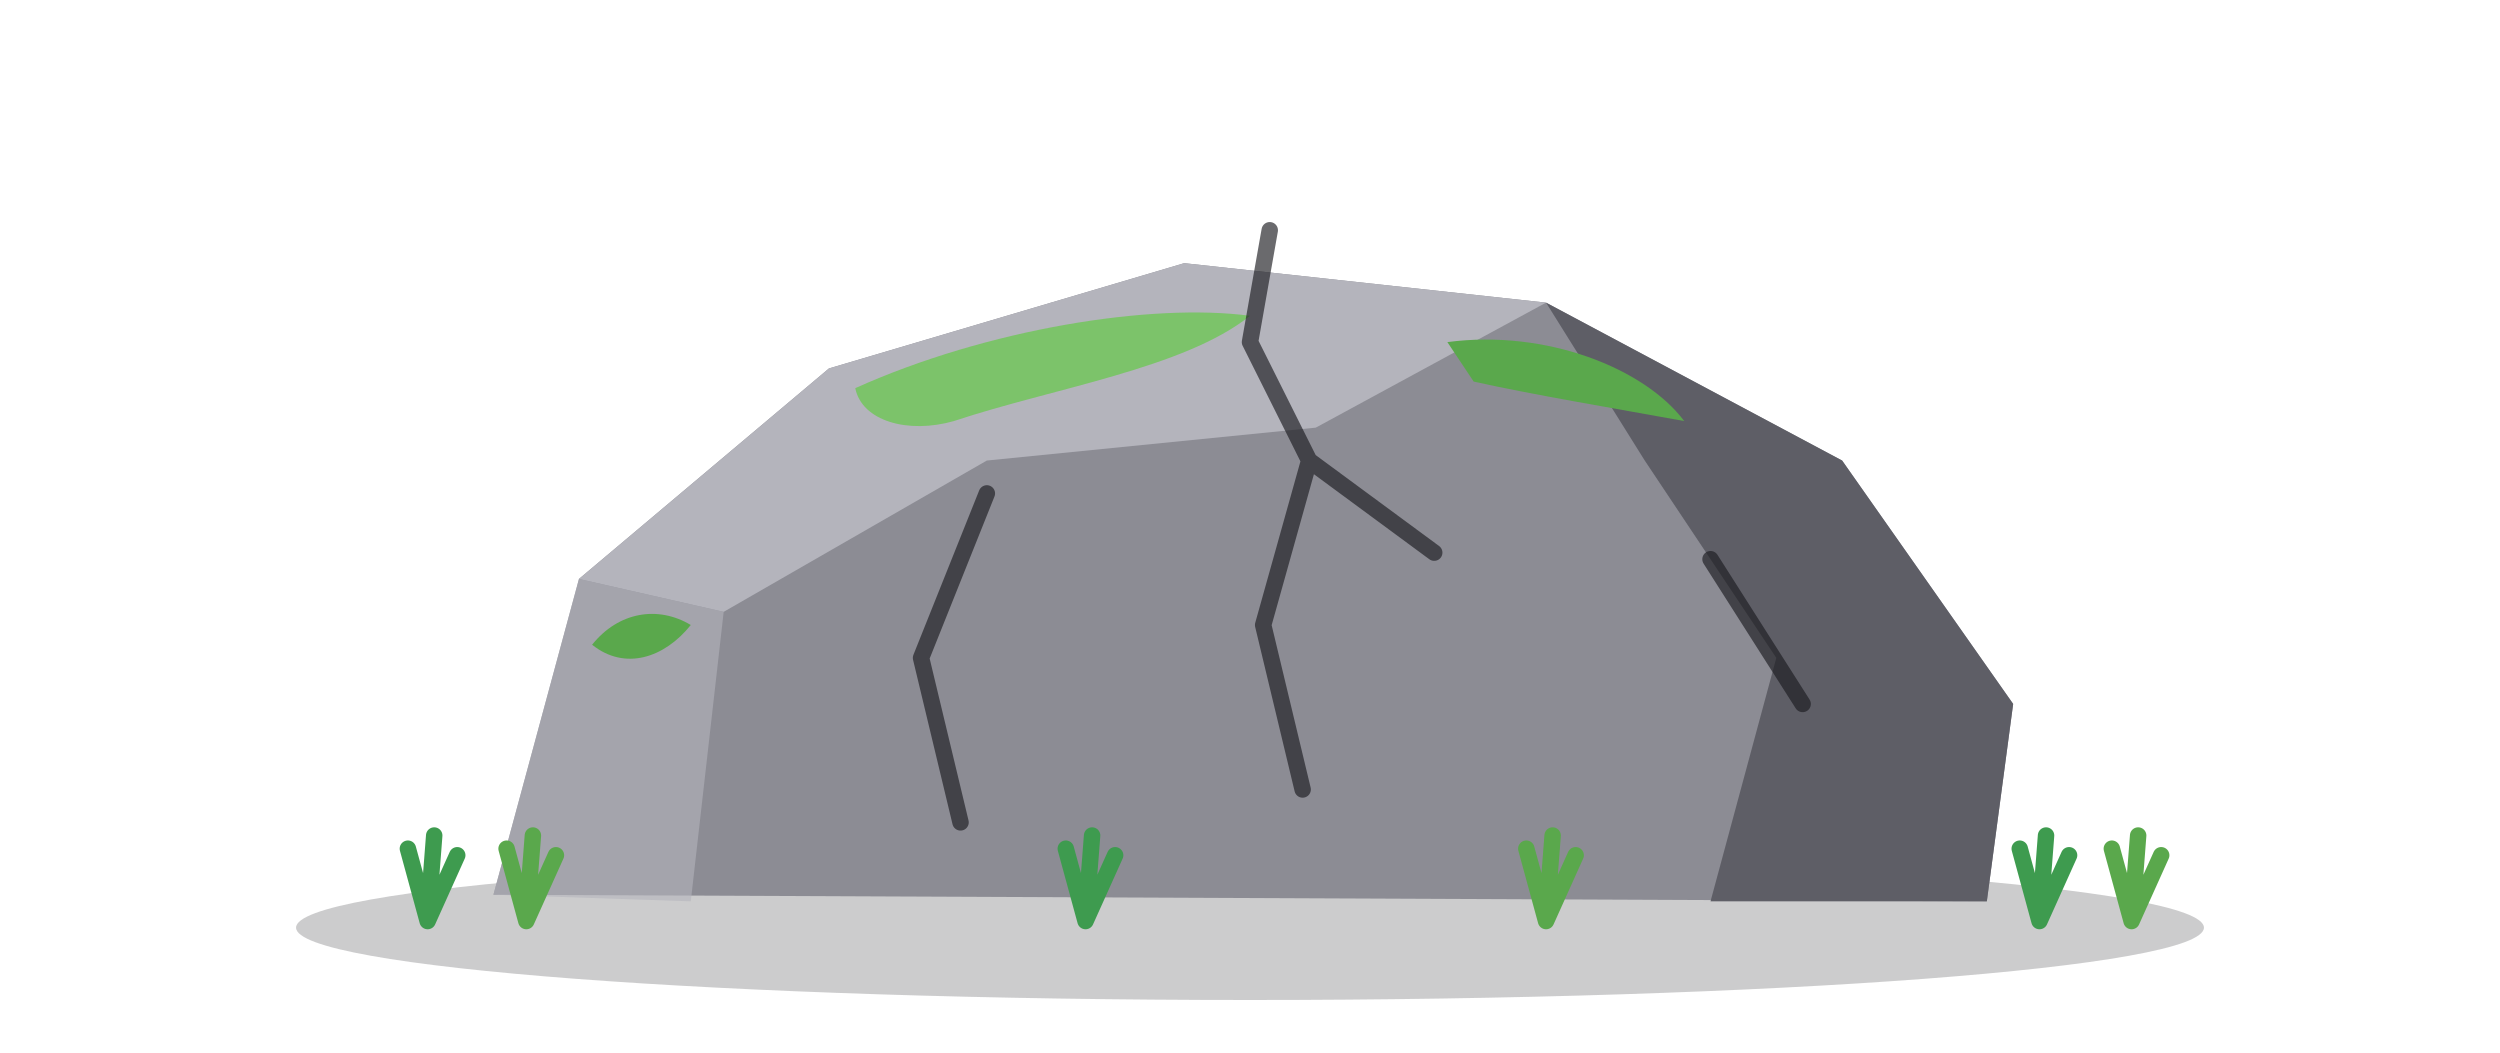
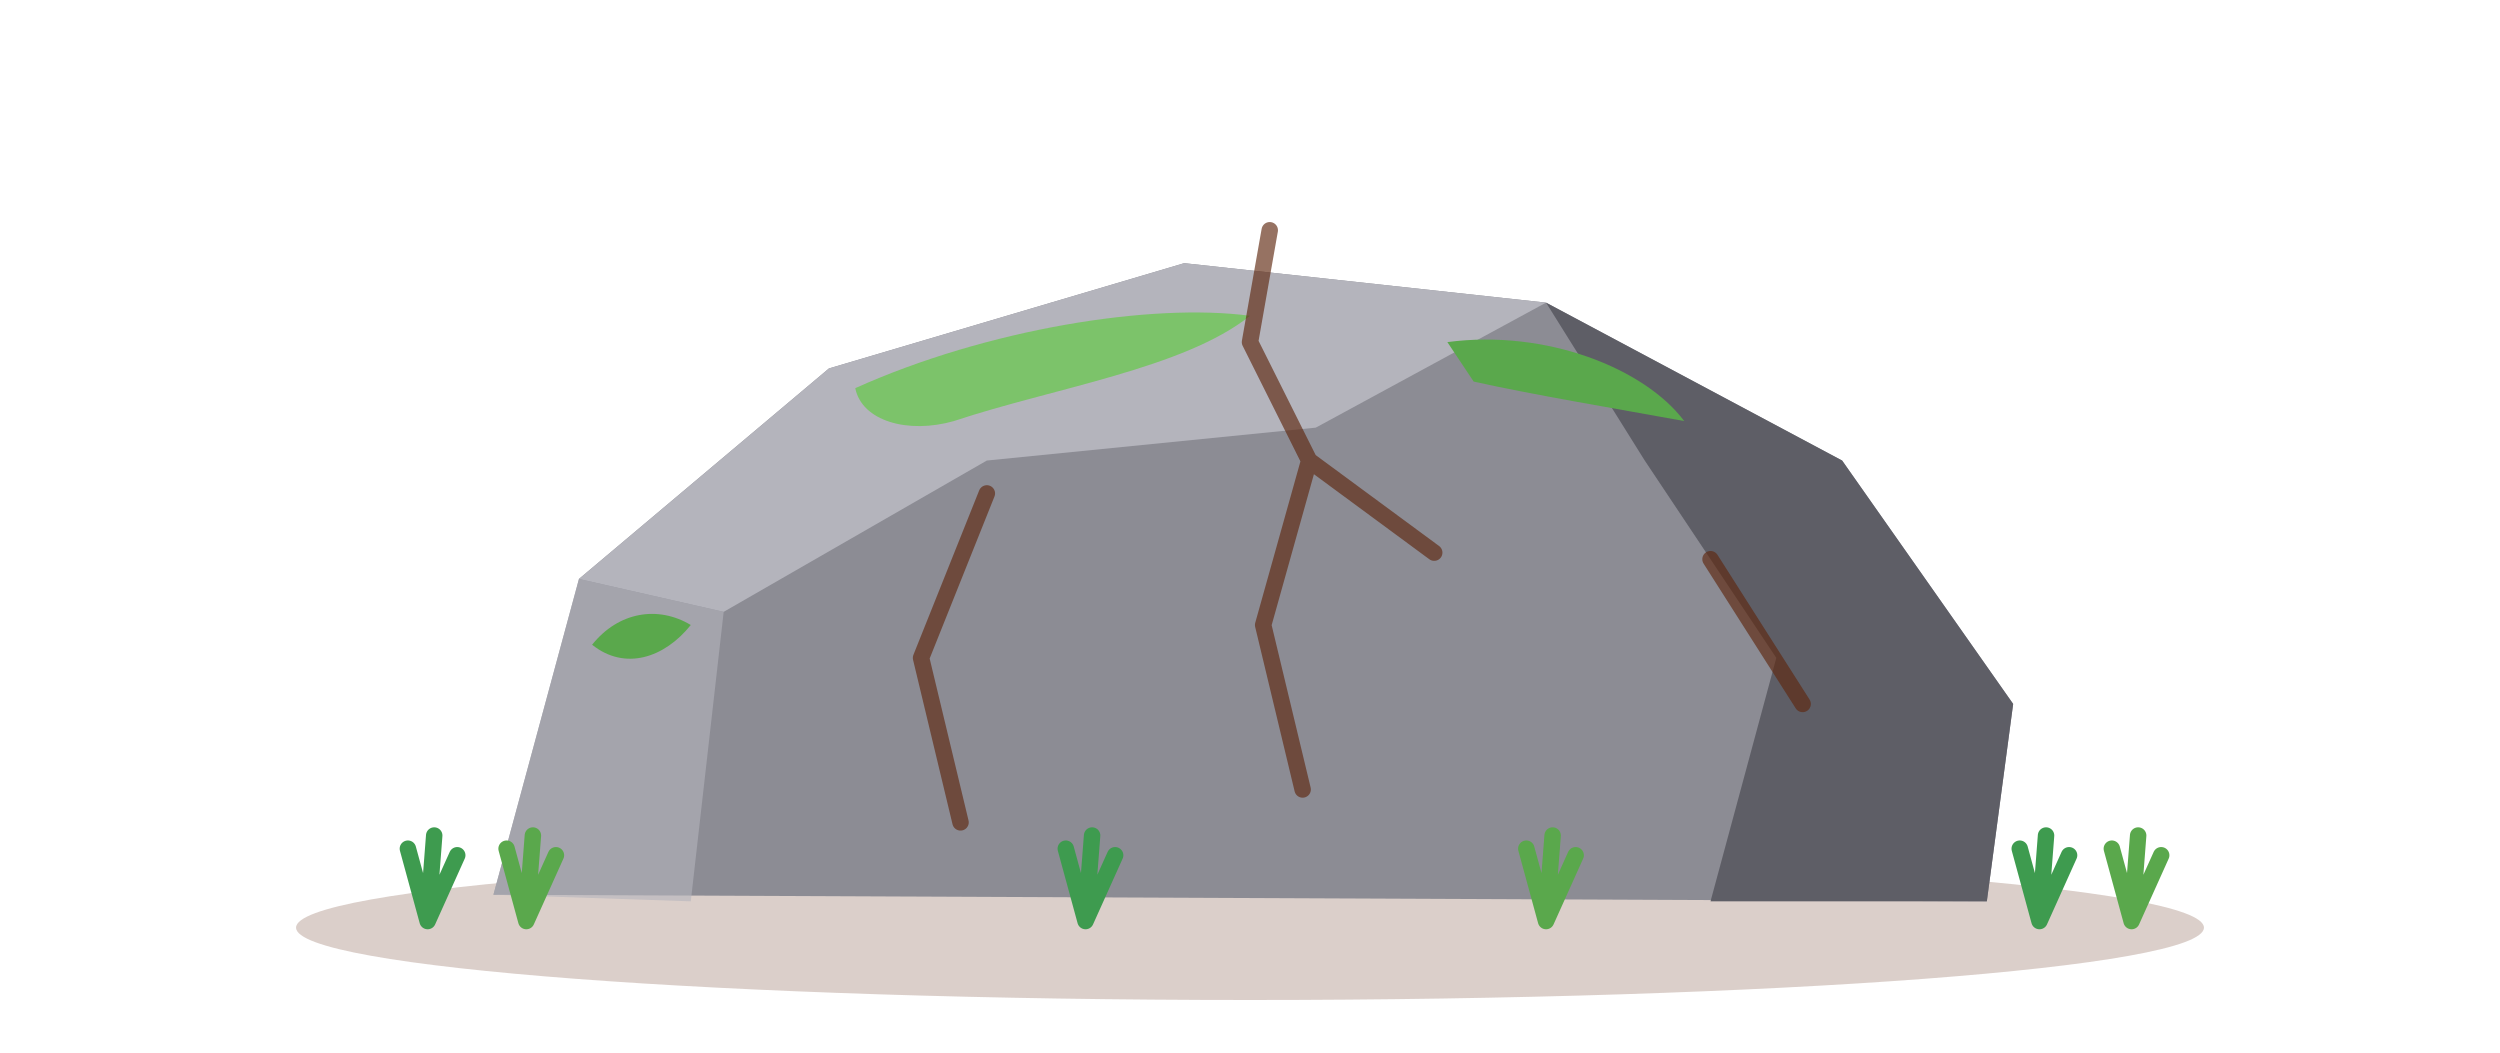
<svg xmlns="http://www.w3.org/2000/svg" viewBox="0 0 760 320">
-   <ellipse cx="380" cy="282" rx="290" ry="22" fill="#1B1B1F" fill-opacity="0.22" />
+   <ellipse cx="380" cy="282" rx="290" ry="22" fill="#5E270E" fill-opacity="0.22" />
  <g id="rock">
    <path d="M150 272 L176 176 L252 112 L360 80 L470 92 L560 140 L612 214 L604 274 Z" fill="#8C8C94" />
    <path d="M176 176 L252 112 L360 80 L470 92 L400 130 L300 140 L220 186Z" fill="#B4B4BC" />
    <path d="M470 92 L560 140 L612 214 L604 274 L520 274 L540 200 L500 140Z" fill="#5E5E66" />
    <path d="M150 272 L176 176 L220 186 L210 274Z" fill="#B4B4BC" fill-opacity="0.6" />
    <path d="M260 118 C300 100 350 92 380 96 C360 112 320 118 290 128 C276 132 262 128 260 118Z" fill="#7CC36A" />
    <path d="M440 104 C470 100 500 112 512 128 C490 124 466 120 448 116Z" fill="#5AA84C" />
    <path d="M180 196 C188 186 200 184 210 190 C202 200 190 204 180 196Z" fill="#5AA84C" />
  </g>
  <g id="cracks">
-     <path d="M386 70 L380 104 L398 140 L384 190 L396 240 M398 140 L436 168 M300 150 L280 200 L292 250 M520 170 L548 214" stroke="#1B1B1F" stroke-opacity="0.65" stroke-width="5" fill="none" stroke-linecap="round" stroke-linejoin="round" />
+     <path d="M386 70 L380 104 L398 140 L384 190 L396 240 M398 140 L436 168 M300 150 L280 200 L292 250 M520 170 L548 214" stroke="#5E270E" stroke-opacity="0.65" stroke-width="5" fill="none" stroke-linecap="round" stroke-linejoin="round" />
  </g>
  <g id="grass">
    <path d="M130 280 l-6 -22 M130 280 l2 -26 M130 280 l9 -20" stroke="#3E9B4F" stroke-width="5" stroke-linecap="round" fill="none" />
    <path d="M160 280 l-6 -22 M160 280 l2 -26 M160 280 l9 -20" stroke="#5AA84C" stroke-width="5" stroke-linecap="round" fill="none" />
    <path d="M330 280 l-6 -22 M330 280 l2 -26 M330 280 l9 -20" stroke="#3E9B4F" stroke-width="5" stroke-linecap="round" fill="none" />
    <path d="M470 280 l-6 -22 M470 280 l2 -26 M470 280 l9 -20" stroke="#5AA84C" stroke-width="5" stroke-linecap="round" fill="none" />
    <path d="M620 280 l-6 -22 M620 280 l2 -26 M620 280 l9 -20" stroke="#3E9B4F" stroke-width="5" stroke-linecap="round" fill="none" />
    <path d="M648 280 l-6 -22 M648 280 l2 -26 M648 280 l9 -20" stroke="#5AA84C" stroke-width="5" stroke-linecap="round" fill="none" />
  </g>
</svg>
